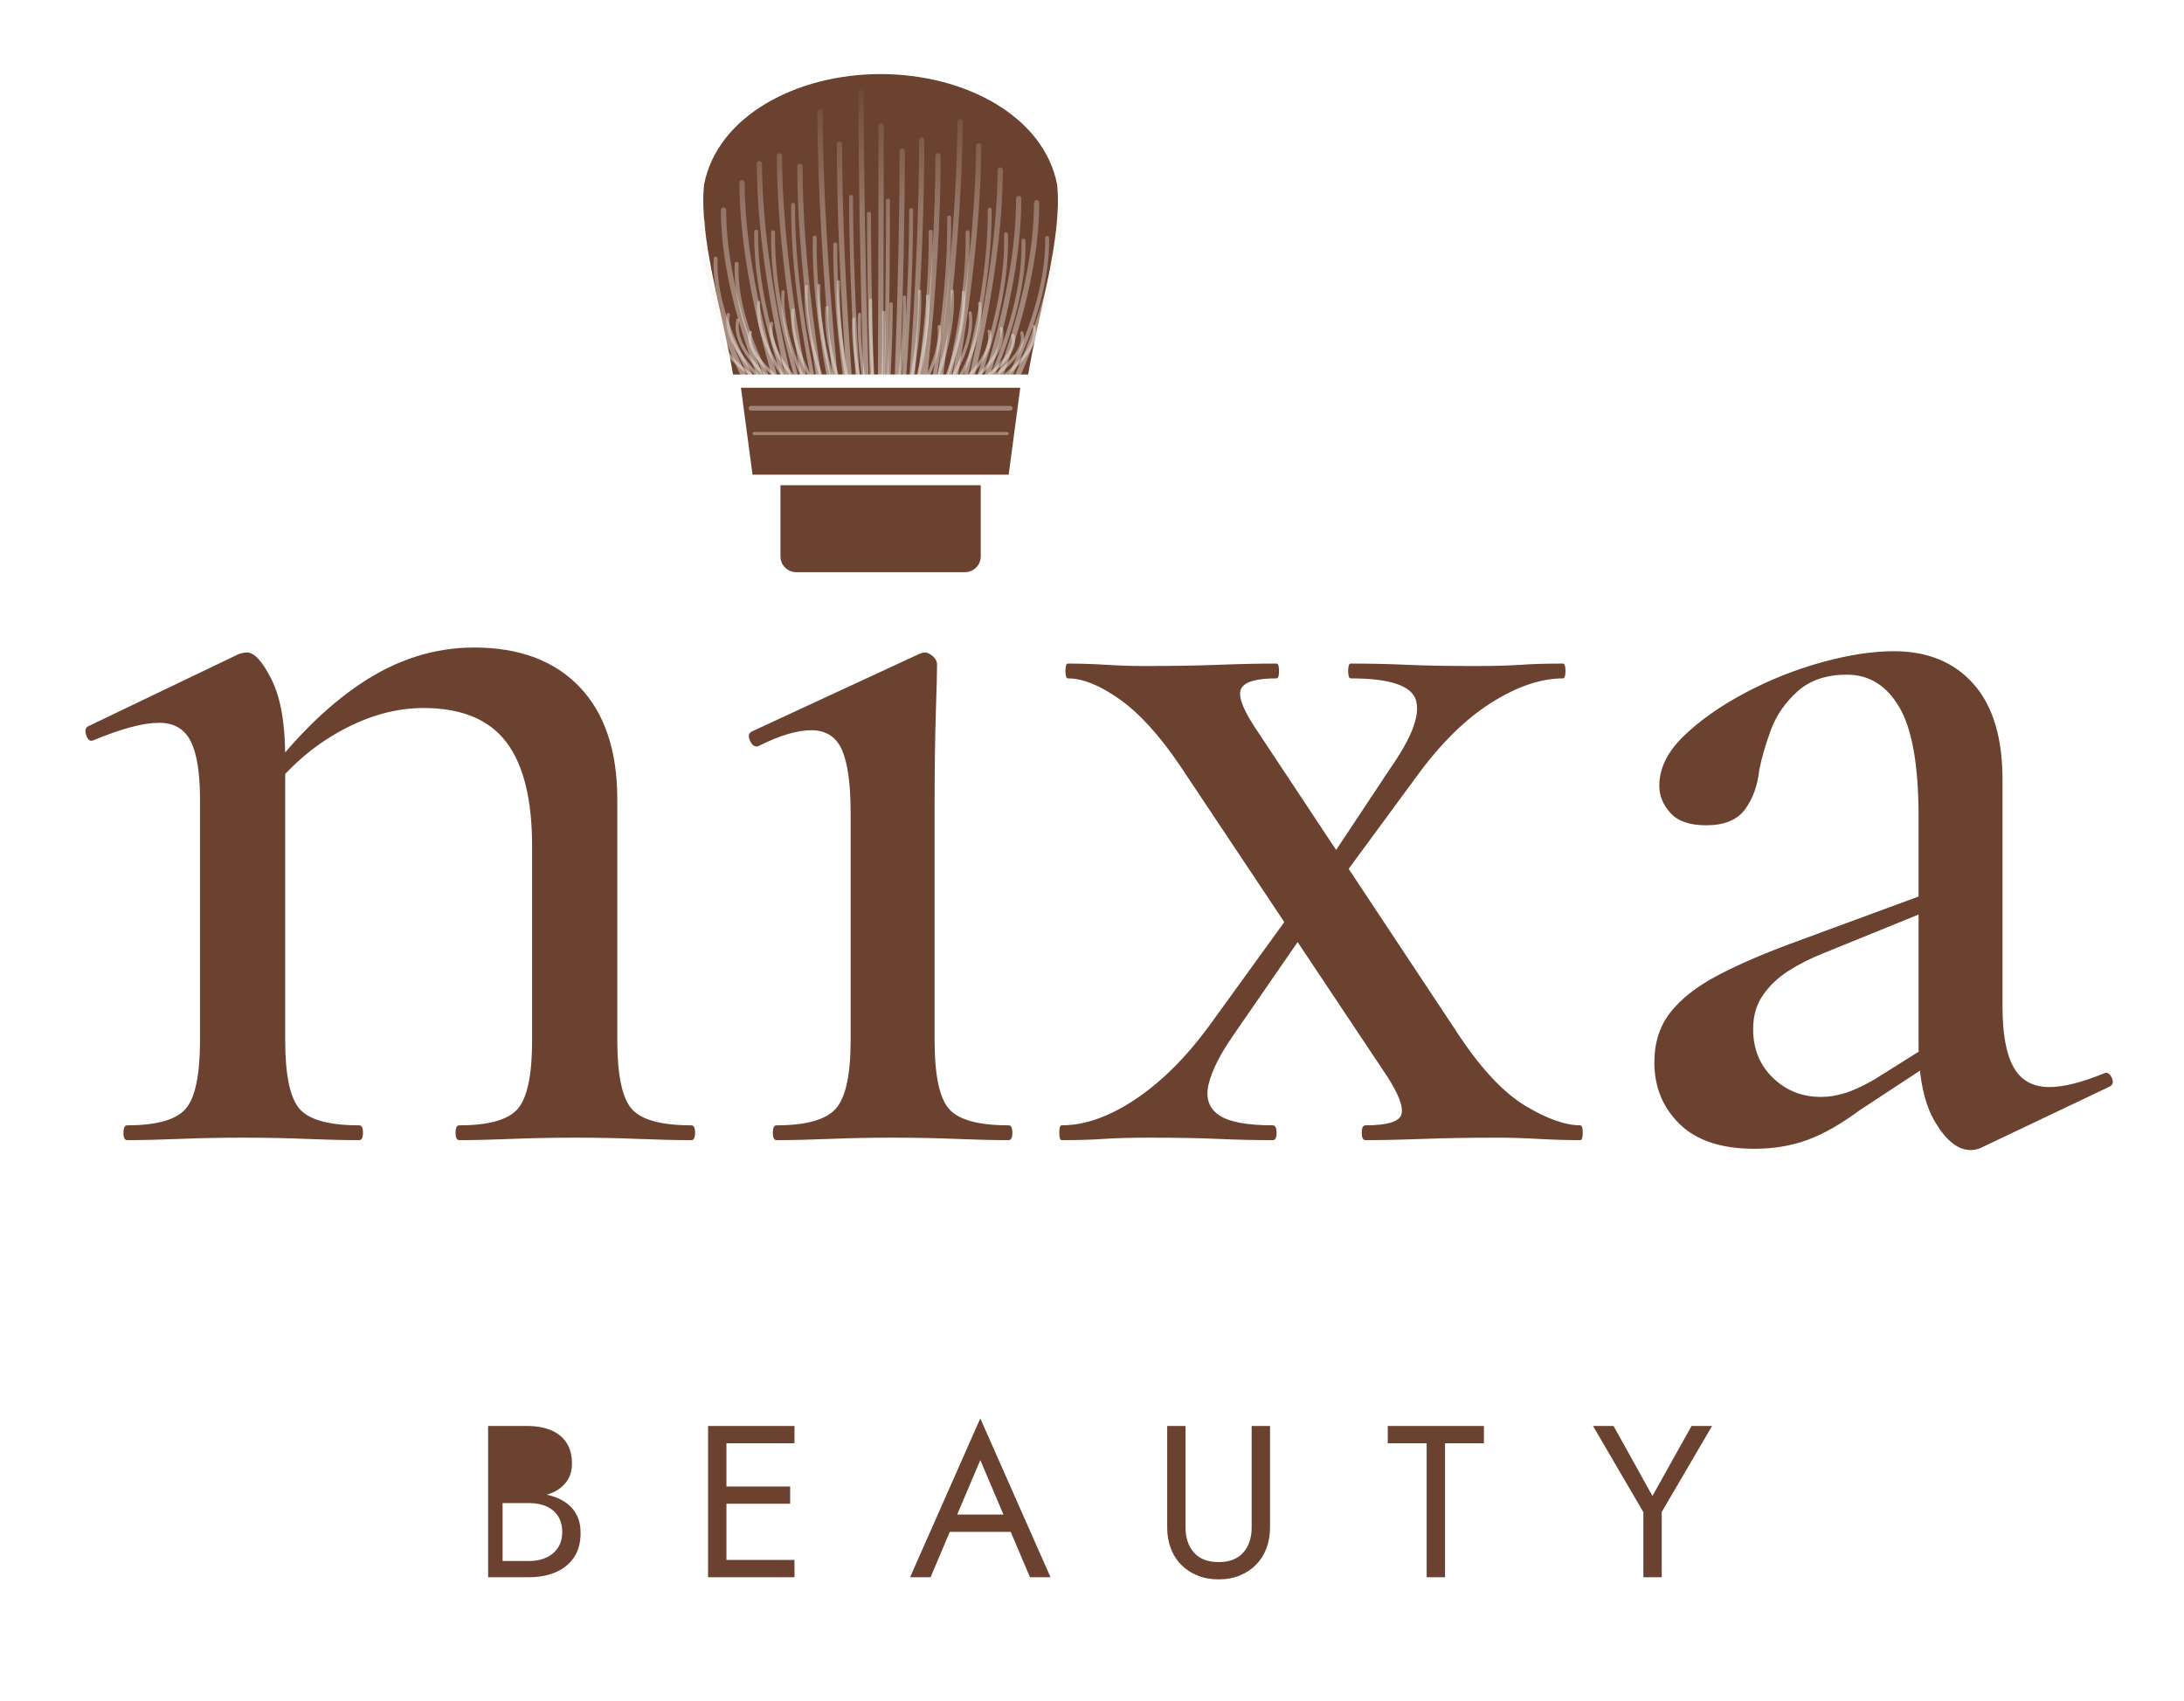
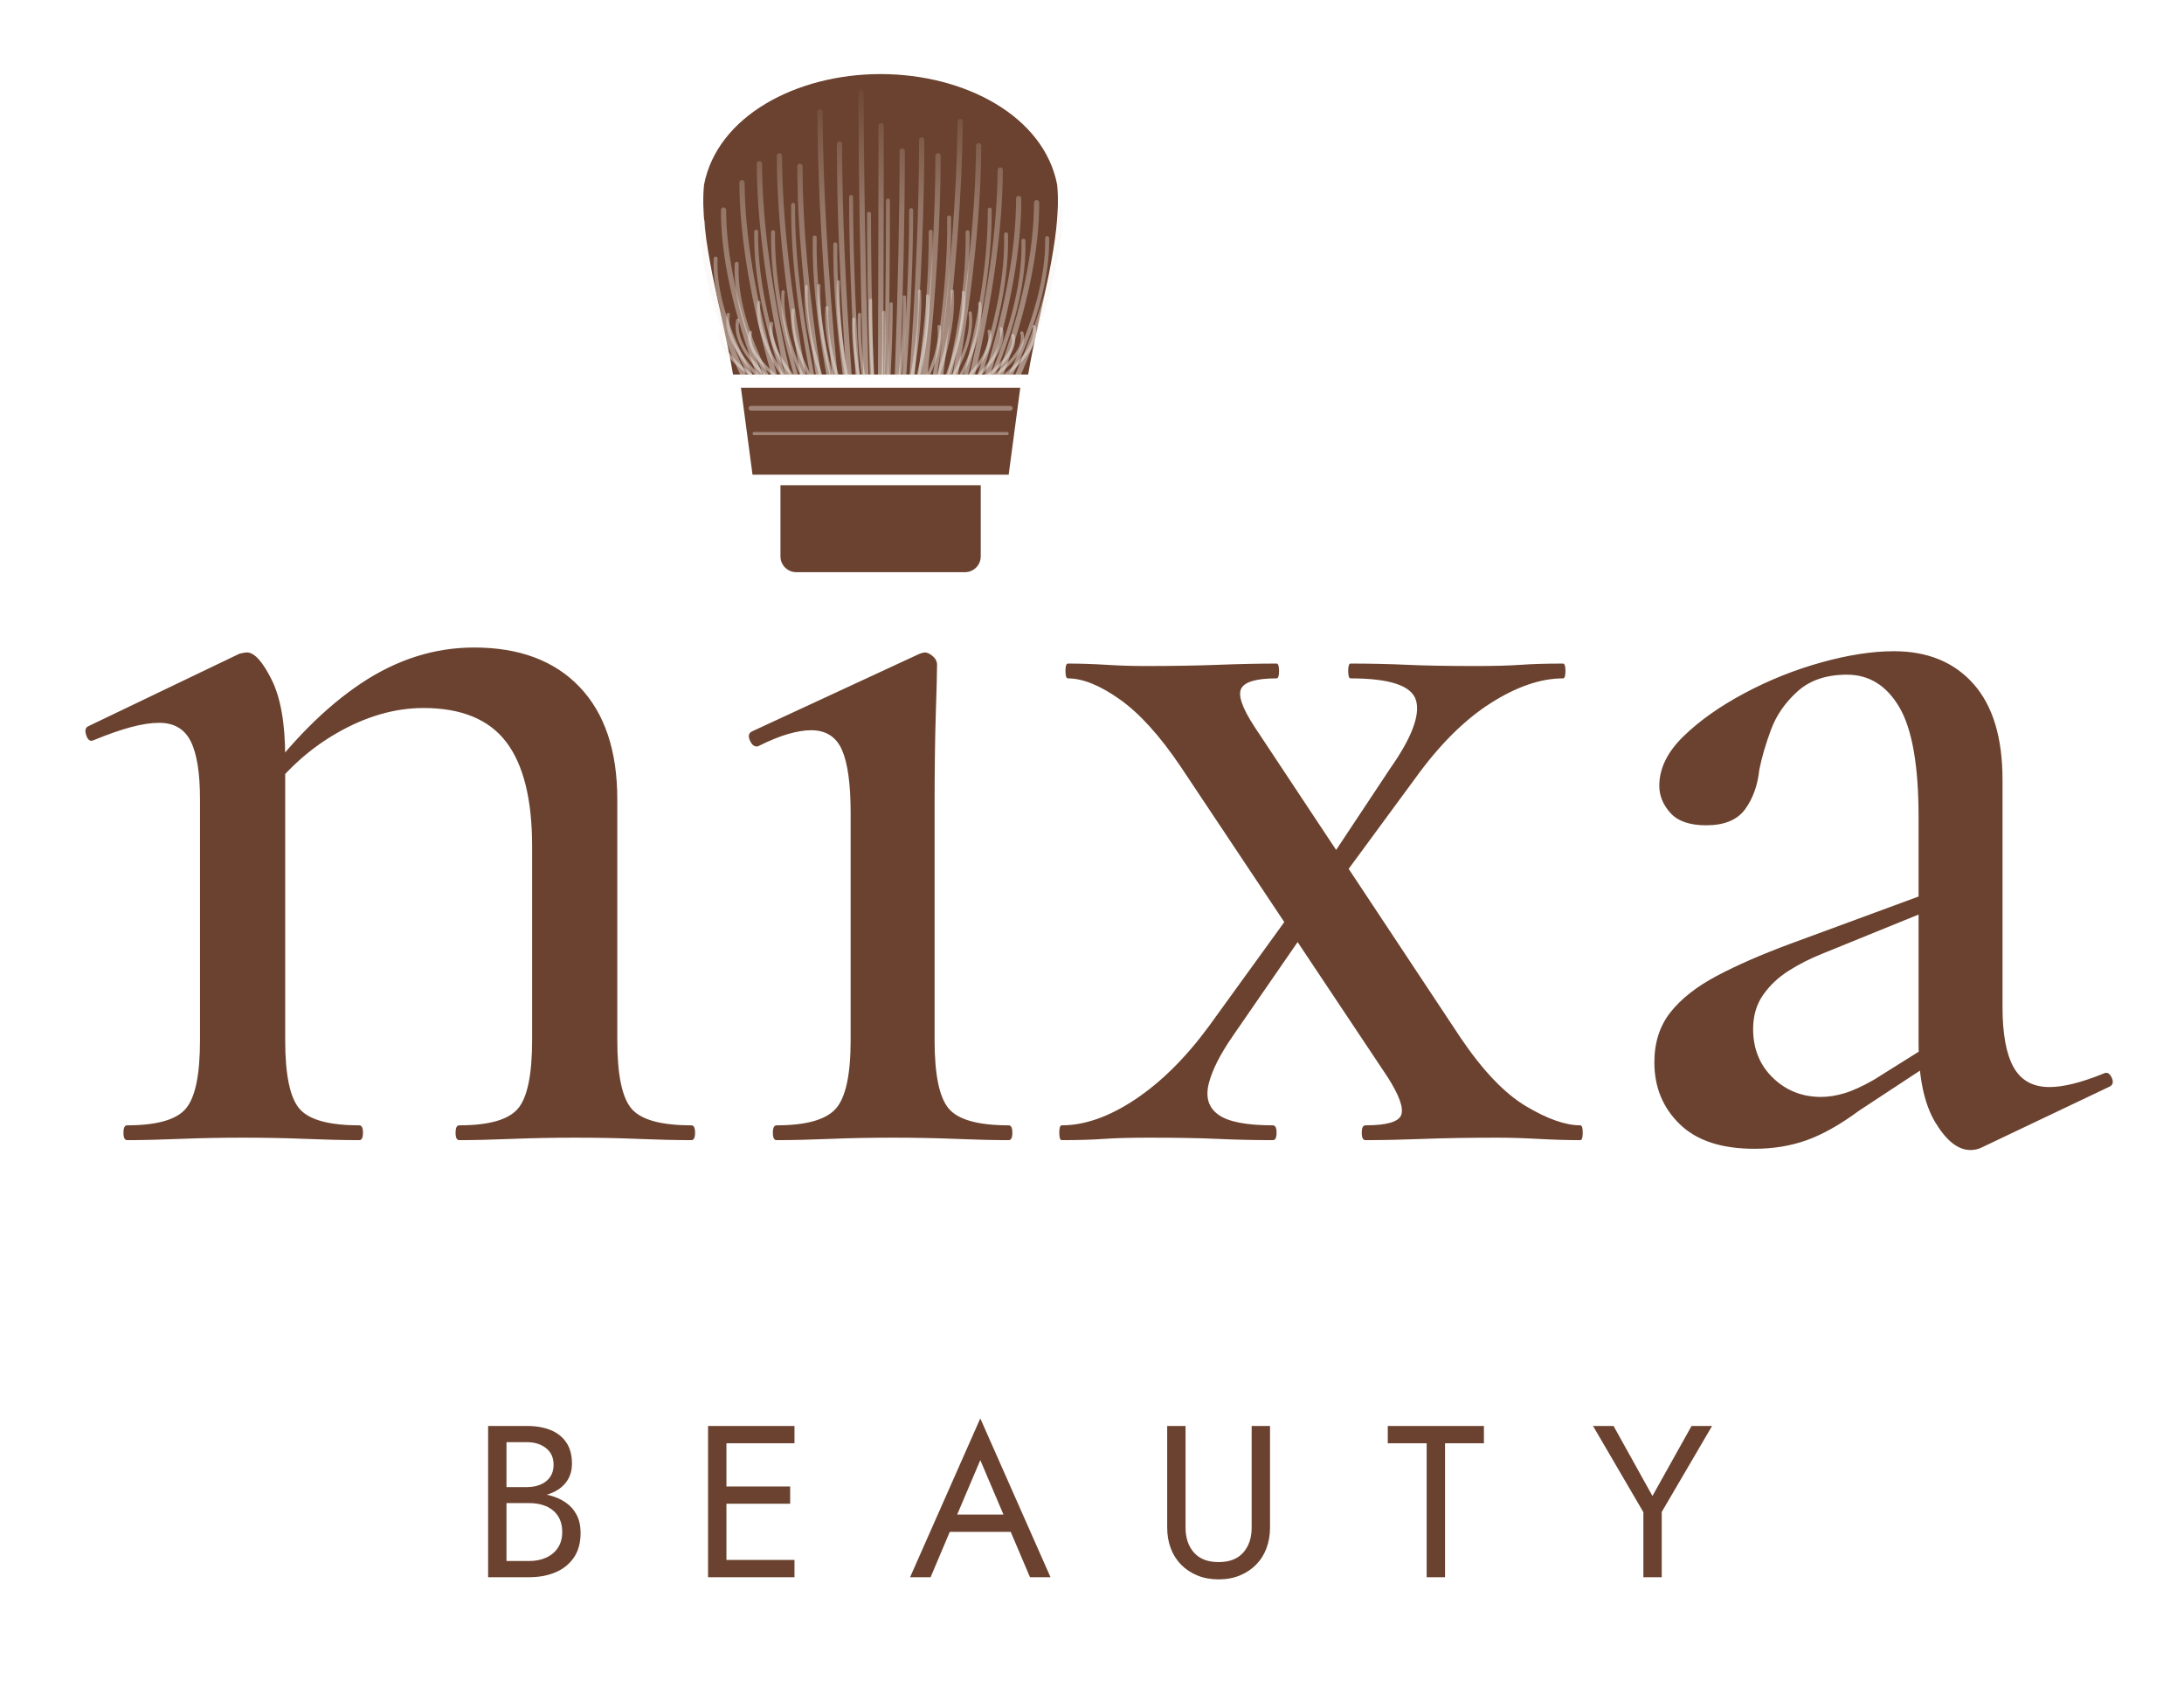
<svg xmlns="http://www.w3.org/2000/svg" viewBox="0 0 176.90 137.74" role="img" aria-label="nixa BEAUTY">
  <defs>
    <linearGradient id="nxpelo" x1="0" y1="88.0" x2="0" y2="31.0" gradientUnits="userSpaceOnUse">
      <stop offset="0" stop-color="#F6F1EC" stop-opacity=".46" />
      <stop offset=".55" stop-color="#F6F1EC" stop-opacity=".30" />
      <stop offset="1" stop-color="#F6F1EC" stop-opacity="0" />
    </linearGradient>
  </defs>
  <g fill="#6B422F" style="color:#6B422F">
    <g transform="translate(6.000 92.344)">
      <path fill="#6B422F" d="M31.2 0.0Q30.9 0.0 30.9 -0.6Q30.9 -1.2 31.2 -1.2Q34.8 -1.2 35.95 -2.55Q37.1 -3.9 37.1 -8.1V-23.8Q37.1 -29.5 35.0 -32.25Q32.9 -35.0 28.3 -35.0Q24.8 -35.0 21.25 -32.95Q17.7 -30.9 15.2 -27.3L14.8 -28.5Q18.9 -34.1 23.25 -37.0Q27.6 -39.9 32.4 -39.9Q37.9 -39.9 40.95 -36.7Q44.0 -33.5 44.0 -27.6V-8.1Q44.0 -3.9 45.15 -2.55Q46.3 -1.2 50.0 -1.2Q50.3 -1.2 50.3 -0.6Q50.3 0.0 50.0 0.0Q48.1 0.0 45.7 -0.1Q43.3 -0.2 40.6 -0.2Q37.9 -0.2 35.45 -0.1Q33.0 0.0 31.2 0.0ZM4.3 0.0Q4.0 0.0 4.0 -0.6Q4.0 -1.2 4.3 -1.2Q7.9 -1.2 9.05 -2.55Q10.2 -3.9 10.2 -8.1V-27.6Q10.2 -30.8 9.45 -32.3Q8.7 -33.8 6.9 -33.8Q5.9 -33.8 4.6 -33.45Q3.3 -33.1 1.6 -32.4Q1.2 -32.2 1.0 -32.75Q0.8 -33.3 1.1 -33.5L13.4 -39.4Q13.8 -39.5 14.0 -39.5Q14.9 -39.5 16.0 -37.3Q17.1 -35.1 17.1 -31.0V-8.1Q17.1 -3.9 18.25 -2.55Q19.4 -1.2 23.1 -1.2Q23.4 -1.2 23.4 -0.6Q23.4 0.0 23.1 0.0Q21.2 0.0 18.8 -0.1Q16.4 -0.2 13.7 -0.2Q11.0 -0.2 8.55 -0.1Q6.1 0.0 4.3 0.0Z M56.9 0.0Q56.6 0.0 56.6 -0.6Q56.6 -1.2 56.9 -1.2Q60.5 -1.2 61.7 -2.55Q62.9 -3.9 62.9 -8.1V-26.5Q62.9 -30.0 62.2 -31.6Q61.5 -33.2 59.7 -33.2Q58.9 -33.2 57.85 -32.9Q56.8 -32.6 55.4 -31.9Q55.0 -31.8 54.75 -32.35Q54.5 -32.9 54.9 -33.1L68.5 -39.4Q68.8 -39.5 68.9 -39.5Q69.2 -39.5 69.55 -39.2Q69.9 -38.9 69.9 -38.5Q69.9 -37.6 69.8 -34.6Q69.7 -31.6 69.7 -26.7V-8.1Q69.7 -3.9 70.85 -2.55Q72.0 -1.2 75.7 -1.2Q76.0 -1.2 76.0 -0.6Q76.0 0.0 75.7 0.0Q73.9 0.0 71.45 -0.1Q69.0 -0.2 66.3 -0.2Q63.6 -0.2 61.2 -0.1Q58.8 0.0 56.9 0.0Z M104.6 0.0Q104.3 0.0 104.3 -0.6Q104.3 -1.2 104.6 -1.2Q107.2 -1.2 107.5 -2.05Q107.8 -2.9 106.4 -5.1L89.6 -30.3Q87.1 -34.0 84.7 -35.7Q82.3 -37.4 80.5 -37.4Q80.3 -37.4 80.3 -38.0Q80.3 -38.6 80.5 -38.6Q82.0 -38.6 83.6 -38.5Q85.2 -38.4 86.7 -38.4Q90.1 -38.4 92.7 -38.5Q95.3 -38.6 97.4 -38.6Q97.6 -38.6 97.6 -38.0Q97.6 -37.4 97.4 -37.4Q95.0 -37.4 94.55 -36.6Q94.1 -35.8 95.6 -33.5L112.3 -8.3Q115.0 -4.3 117.6 -2.75Q120.2 -1.2 122.0 -1.2Q122.2 -1.2 122.2 -0.6Q122.2 0.0 122.0 0.0Q120.4 0.0 118.6 -0.1Q116.8 -0.2 115.3 -0.2Q111.9 -0.2 109.3 -0.1Q106.7 0.0 104.6 0.0ZM80.0 0.0Q79.8 0.0 79.8 -0.6Q79.8 -1.2 80.0 -1.2Q82.8 -1.2 85.95 -3.3Q89.1 -5.4 91.9 -9.2L99.5 -19.7L100.8 -18.5L93.9 -8.5Q92.3 -6.2 91.9 -4.55Q91.5 -2.9 92.7 -2.05Q93.9 -1.2 97.1 -1.2Q97.4 -1.2 97.4 -0.6Q97.4 0.0 97.1 0.0Q94.8 0.0 92.65 -0.1Q90.5 -0.2 87.1 -0.2Q84.8 -0.2 83.4 -0.1Q82.0 0.0 80.0 0.0ZM101.2 -19.2 100.1 -20.3 106.6 -30.1Q109.2 -33.8 108.7 -35.6Q108.2 -37.4 103.4 -37.4Q103.2 -37.4 103.2 -38.0Q103.2 -38.6 103.4 -38.6Q105.8 -38.6 107.95 -38.5Q110.1 -38.4 113.5 -38.4Q115.8 -38.4 117.2 -38.5Q118.6 -38.6 120.6 -38.6Q120.8 -38.6 120.8 -38.0Q120.8 -37.4 120.6 -37.4Q117.9 -37.4 114.75 -35.4Q111.6 -33.4 108.7 -29.4Z M154.5 0.6Q154.1 0.8 153.6 0.8Q152.1 0.8 150.75 -1.45Q149.4 -3.7 149.4 -7.9V-26.2Q149.4 -32.4 147.85 -35.05Q146.3 -37.7 143.6 -37.7Q141.1 -37.7 139.6 -36.35Q138.1 -35.0 137.45 -33.25Q136.8 -31.5 136.5 -30.0Q136.3 -28.1 135.35 -26.8Q134.4 -25.5 132.2 -25.5Q130.2 -25.5 129.3 -26.5Q128.4 -27.5 128.4 -28.7Q128.4 -30.8 130.35 -32.7Q132.3 -34.6 135.3 -36.2Q138.3 -37.8 141.55 -38.7Q144.8 -39.6 147.4 -39.6Q151.5 -39.6 153.85 -36.95Q156.2 -34.3 156.2 -29.2V-10.8Q156.2 -7.5 157.1 -5.9Q158.0 -4.3 160.0 -4.3Q161.7 -4.3 164.4 -5.4Q164.8 -5.6 165.05 -5.05Q165.3 -4.5 164.8 -4.3ZM136.1 0.7Q132.1 0.7 130.05 -1.3Q128.0 -3.3 128.0 -6.3Q128.0 -8.7 129.3 -10.35Q130.6 -12.0 133.05 -13.3Q135.5 -14.6 139.0 -15.9L150.4 -20.1L150.7 -18.8L141.6 -15.1Q140.1 -14.5 138.85 -13.7Q137.6 -12.9 136.8 -11.75Q136.0 -10.6 136.0 -9.0Q136.0 -6.6 137.6 -5.05Q139.2 -3.5 141.5 -3.5Q142.4 -3.5 143.4 -3.8Q144.4 -4.1 145.8 -4.9L151.7 -8.6L151.9 -7.2L144.6 -2.4Q142.3 -0.7 140.35 0.0Q138.4 0.7 136.1 0.7Z" />
-       <path fill="#6B422F" transform="translate(32.137 35.400)" d="M2.573 -6.475H4.55Q5.653 -6.475 6.466 -6.79Q7.28 -7.105 7.735 -7.718Q8.19 -8.33 8.19 -9.188Q8.19 -10.238 7.735 -10.911Q7.28 -11.585 6.466 -11.918Q5.653 -12.25 4.55 -12.25H1.4V0.0H4.725Q5.915 0.0 6.851 -0.394Q7.788 -0.788 8.339 -1.584Q8.89 -2.38 8.89 -3.588Q8.89 -4.428 8.575 -5.04Q8.26 -5.653 7.691 -6.046Q7.123 -6.44 6.37 -6.633Q5.618 -6.825 4.725 -6.825H2.573V-6.003H4.725Q5.32 -6.003 5.81 -5.854Q6.3 -5.705 6.659 -5.408Q7.018 -5.11 7.21 -4.673Q7.403 -4.235 7.403 -3.675Q7.403 -2.923 7.061 -2.398Q6.72 -1.873 6.116 -1.593Q5.513 -1.313 4.725 -1.313H2.573Z M20.038 0.0H26.215V-1.4H20.038ZM20.038 -10.85H26.215V-12.25H20.038ZM20.038 -5.95H25.865V-7.35H20.038ZM19.215 -12.25V0.0H20.703V-12.25Z M38.063 -3.675H44.538L44.013 -5.075H38.588ZM41.265 -9.485 43.365 -4.55 43.505 -4.2 45.29 0.0H46.953L41.265 -12.863L35.578 0.0H37.24L39.06 -4.305L39.2 -4.62Z M56.403 -12.25V-4.025Q56.403 -3.115 56.691 -2.345Q56.98 -1.575 57.531 -1.015Q58.083 -0.455 58.853 -0.14Q59.623 0.175 60.568 0.175Q61.513 0.175 62.283 -0.14Q63.053 -0.455 63.604 -1.015Q64.155 -1.575 64.444 -2.345Q64.733 -3.115 64.733 -4.025V-12.25H63.245V-4.025Q63.245 -2.765 62.563 -1.995Q61.88 -1.225 60.568 -1.225Q59.255 -1.225 58.573 -1.995Q57.89 -2.765 57.89 -4.025V-12.25Z M74.27 -10.85H77.42V0.0H78.908V-10.85H82.058V-12.25H74.27Z M98.875 -12.25 95.708 -6.58 92.558 -12.25H90.895L94.973 -5.268V0.0H96.46V-5.285L100.538 -12.25Z" />
+       <path fill="#6B422F" transform="translate(32.137 35.400)" d="M2.573 -6.475H4.55Q5.653 -6.475 6.466 -6.79Q7.28 -7.105 7.735 -7.718Q8.19 -8.33 8.19 -9.188Q8.19 -10.238 7.735 -10.911Q7.28 -11.585 6.466 -11.918Q5.653 -12.25 4.55 -12.25H1.4V0.0H4.725Q5.915 0.0 6.851 -0.394Q7.788 -0.788 8.339 -1.584Q8.89 -2.38 8.89 -3.588Q8.89 -4.428 8.575 -5.04Q8.26 -5.653 7.691 -6.046Q7.123 -6.44 6.37 -6.633Q5.618 -6.825 4.725 -6.825H2.573V-6.003H4.725Q5.32 -6.003 5.81 -5.854Q6.3 -5.705 6.659 -5.408Q7.018 -5.11 7.21 -4.673Q7.403 -4.235 7.403 -3.675Q7.403 -2.923 7.061 -2.398Q6.72 -1.873 6.116 -1.593Q5.513 -1.313 4.725 -1.313H2.888V-10.938H4.55Q5.478 -10.938 6.09 -10.456Q6.703 -9.975 6.703 -9.1Q6.703 -8.523 6.423 -8.12Q6.143 -7.718 5.653 -7.508Q5.163 -7.298 4.55 -7.298H2.573Z M20.038 0.0H26.215V-1.4H20.038ZM20.038 -10.85H26.215V-12.25H20.038ZM20.038 -5.95H25.865V-7.35H20.038ZM19.215 -12.25V0.0H20.703V-12.25Z M38.063 -3.675H44.538L44.013 -5.075H38.588ZM41.265 -9.485 43.365 -4.55 43.505 -4.2 45.29 0.0H46.953L41.265 -12.863L35.578 0.0H37.24L39.06 -4.305L39.2 -4.62Z M56.403 -12.25V-4.025Q56.403 -3.115 56.691 -2.345Q56.98 -1.575 57.531 -1.015Q58.083 -0.455 58.853 -0.14Q59.623 0.175 60.568 0.175Q61.513 0.175 62.283 -0.14Q63.053 -0.455 63.604 -1.015Q64.155 -1.575 64.444 -2.345Q64.733 -3.115 64.733 -4.025V-12.25H63.245V-4.025Q63.245 -2.765 62.563 -1.995Q61.88 -1.225 60.568 -1.225Q59.255 -1.225 58.573 -1.995Q57.89 -2.765 57.89 -4.025V-12.25Z M74.27 -10.85H77.42V0.0H78.908V-10.85H82.058V-12.25H74.27Z M98.875 -12.25 95.708 -6.58 92.558 -12.25H90.895L94.973 -5.268V0.0H96.46V-5.285L100.538 -12.25Z" />
      <g transform="translate(43.981 -99.579) scale(0.42692)">
        <g fill="#6B422F">
          <path d="M22.0 88.0 C 20.0 76, 15.5 62, 16.5 52 C 19.0 39, 34 31.0, 50 31.0 C 66 31.0, 81.0 39, 83.5 52 C 84.5 62, 80.0 76, 78.0 88.0 Z" />
          <path d="M23.5 90.5 H76.5 L74.3 107 H25.7 Z" />
          <path d="M31 109 H69 V122.5 a3 3 0 0 1 -3 3 H34 a3 3 0 0 1 -3 -3 Z" />
        </g>
        <g fill="none" stroke="url(#nxpelo)" stroke-linecap="round">
          <path d="M23.9 88.0 Q16.2 71.2 16.2 59.0" stroke-width="1.0" />
          <path d="M27.0 88.0 Q20.2 69.9 20.2 56.8" stroke-width="1.0" />
          <path d="M29.8 88.0 Q23.8 66.9 23.7 51.6" stroke-width="1.0" />
          <path d="M32.4 88.0 Q27.1 64.8 27.0 48.0" stroke-width="1.0" />
          <path d="M35.3 88.0 Q30.9 64.0 30.8 46.5" stroke-width="1.0" />
          <path d="M38.2 88.0 Q34.7 65.1 34.7 48.5" stroke-width="1.0" />
          <path d="M41.3 88.0 Q38.6 59.1 38.5 38.2" stroke-width="1.0" />
          <path d="M44.0 88.0 Q42.2 62.6 42.2 44.3" stroke-width="1.0" />
          <path d="M47.2 88.0 Q46.3 56.9 46.3 34.4" stroke-width="1.0" />
          <path d="M50.0 88.0 Q50.1 60.7 50.1 40.8" stroke-width="1.0" />
          <path d="M53.2 88.0 Q54.1 63.4 54.1 45.6" stroke-width="1.0" />
          <path d="M56.0 88.0 Q57.8 62.2 57.8 43.5" stroke-width="1.0" />
          <path d="M58.4 88.0 Q60.9 64.0 60.9 46.5" stroke-width="1.0" />
          <path d="M61.4 88.0 Q64.9 60.2 65.1 40.0" stroke-width="1.0" />
          <path d="M64.2 88.0 Q68.5 62.8 68.6 44.6" stroke-width="1.0" />
          <path d="M67.4 88.0 Q72.6 65.5 72.7 49.2" stroke-width="1.0" />
          <path d="M70.3 88.0 Q76.2 68.6 76.2 54.6" stroke-width="1.0" />
          <path d="M72.8 88.0 Q79.6 69.1 79.6 55.4" stroke-width="1.0" />
          <path d="M76.1 88.0 Q83.9 69.9 84.1 56.7" stroke-width="1.0" />
          <path d="M25.3 88.0 Q18.3 75.2 18.7 66.0" stroke-width="0.75" />
          <path d="M28.3 88.0 Q22.3 75.8 22.7 67.0" stroke-width="0.75" />
          <path d="M31.5 88.0 Q26.2 72.3 26.4 60.9" stroke-width="0.75" />
          <path d="M33.9 88.0 Q29.4 72.3 29.6 61.0" stroke-width="0.75" />
          <path d="M37.0 88.0 Q33.3 69.3 33.4 55.8" stroke-width="0.75" />
          <path d="M40.1 88.0 Q37.3 72.9 37.5 62.0" stroke-width="0.75" />
          <path d="M43.2 88.0 Q41.3 73.7 41.4 63.3" stroke-width="0.75" />
          <path d="M45.6 88.0 Q44.4 68.4 44.4 54.3" stroke-width="0.75" />
          <path d="M48.3 88.0 Q47.8 70.3 47.8 57.5" stroke-width="0.75" />
          <path d="M51.1 88.0 Q51.4 68.8 51.4 55.0" stroke-width="0.75" />
          <path d="M54.5 88.0 Q55.8 69.9 55.8 56.8" stroke-width="0.75" />
          <path d="M57.5 88.0 Q59.6 72.3 59.5 60.9" stroke-width="0.75" />
          <path d="M60.3 88.0 Q63.2 70.7 63.0 58.2" stroke-width="0.75" />
          <path d="M63.1 88.0 Q66.7 72.3 66.5 61.0" stroke-width="0.75" />
          <path d="M66.2 88.0 Q70.8 69.9 70.7 56.7" stroke-width="0.75" />
          <path d="M68.8 88.0 Q74.1 72.6 73.8 61.4" stroke-width="0.75" />
          <path d="M71.3 88.0 Q77.4 73.3 77.1 62.6" stroke-width="0.75" />
          <path d="M74.7 88.0 Q81.8 73.0 81.6 62.1" stroke-width="0.75" />
          <path d="M25.3 88.0 Q18.8 83.2 19.8 79.7" stroke-width="0.6" />
          <path d="M26.5 88.0 Q20.3 81.4 21.1 76.6" stroke-width="0.6" />
          <path d="M27.9 88.0 Q22.0 82.0 22.9 77.7" stroke-width="0.6" />
          <path d="M29.7 88.0 Q24.4 83.3 25.3 80.0" stroke-width="0.6" />
          <path d="M31.3 88.0 Q26.3 80.1 26.9 74.3" stroke-width="0.6" />
          <path d="M33.1 88.0 Q28.6 82.3 29.3 78.3" stroke-width="0.6" />
          <path d="M35.0 88.0 Q31.0 78.9 31.5 72.3" stroke-width="0.6" />
          <path d="M36.4 88.0 Q32.8 80.9 33.4 75.8" stroke-width="0.6" />
          <path d="M38.6 88.0 Q35.5 78.3 35.9 71.3" stroke-width="0.6" />
          <path d="M40.6 88.0 Q38.0 78.2 38.3 71.1" stroke-width="0.6" />
          <path d="M41.7 88.0 Q39.5 80.6 39.8 75.3" stroke-width="0.6" />
          <path d="M43.5 88.0 Q41.7 77.8 42.0 70.4" stroke-width="0.6" />
          <path d="M45.8 88.0 Q44.7 81.9 44.9 77.5" stroke-width="0.6" />
          <path d="M46.7 88.0 Q45.8 81.4 46.0 76.6" stroke-width="0.6" />
          <path d="M48.5 88.0 Q48.0 79.8 48.1 73.9" stroke-width="0.6" />
          <path d="M50.5 88.0 Q50.7 81.1 50.6 76.2" stroke-width="0.6" />
          <path d="M51.6 88.0 Q52.0 80.2 52.0 74.6" stroke-width="0.6" />
          <path d="M53.7 88.0 Q54.7 79.4 54.5 73.3" stroke-width="0.6" />
          <path d="M56.0 88.0 Q57.6 78.9 57.4 72.2" stroke-width="0.6" />
          <path d="M57.2 88.0 Q59.2 79.4 58.9 73.1" stroke-width="0.6" />
          <path d="M59.1 88.0 Q61.5 82.7 61.1 78.9" stroke-width="0.6" />
          <path d="M61.0 88.0 Q64.0 78.9 63.6 72.2" stroke-width="0.6" />
          <path d="M62.7 88.0 Q66.1 79.0 65.7 72.4" stroke-width="0.6" />
          <path d="M63.9 88.0 Q67.6 81.2 67.0 76.3" stroke-width="0.6" />
          <path d="M65.3 88.0 Q69.4 80.2 68.8 74.5" stroke-width="0.6" />
          <path d="M67.0 88.0 Q71.4 83.2 70.6 79.8" stroke-width="0.6" />
          <path d="M68.8 88.0 Q73.7 83.0 72.9 79.3" stroke-width="0.6" />
          <path d="M70.6 88.0 Q76.0 83.7 75.1 80.6" stroke-width="0.6" />
          <path d="M72.0 88.0 Q77.7 83.4 76.8 80.1" stroke-width="0.6" />
          <path d="M73.8 88.0 Q80.1 82.7 79.1 78.9" stroke-width="0.6" />
        </g>
        <g fill="none" stroke="#F6F1EC" stroke-opacity=".38" stroke-linecap="round">
          <path d="M25.4 94.4 H74.6" stroke-width="0.9" />
          <path d="M26 99.2 H74" stroke-width="0.6" />
        </g>
      </g>
    </g>
  </g>
</svg>
